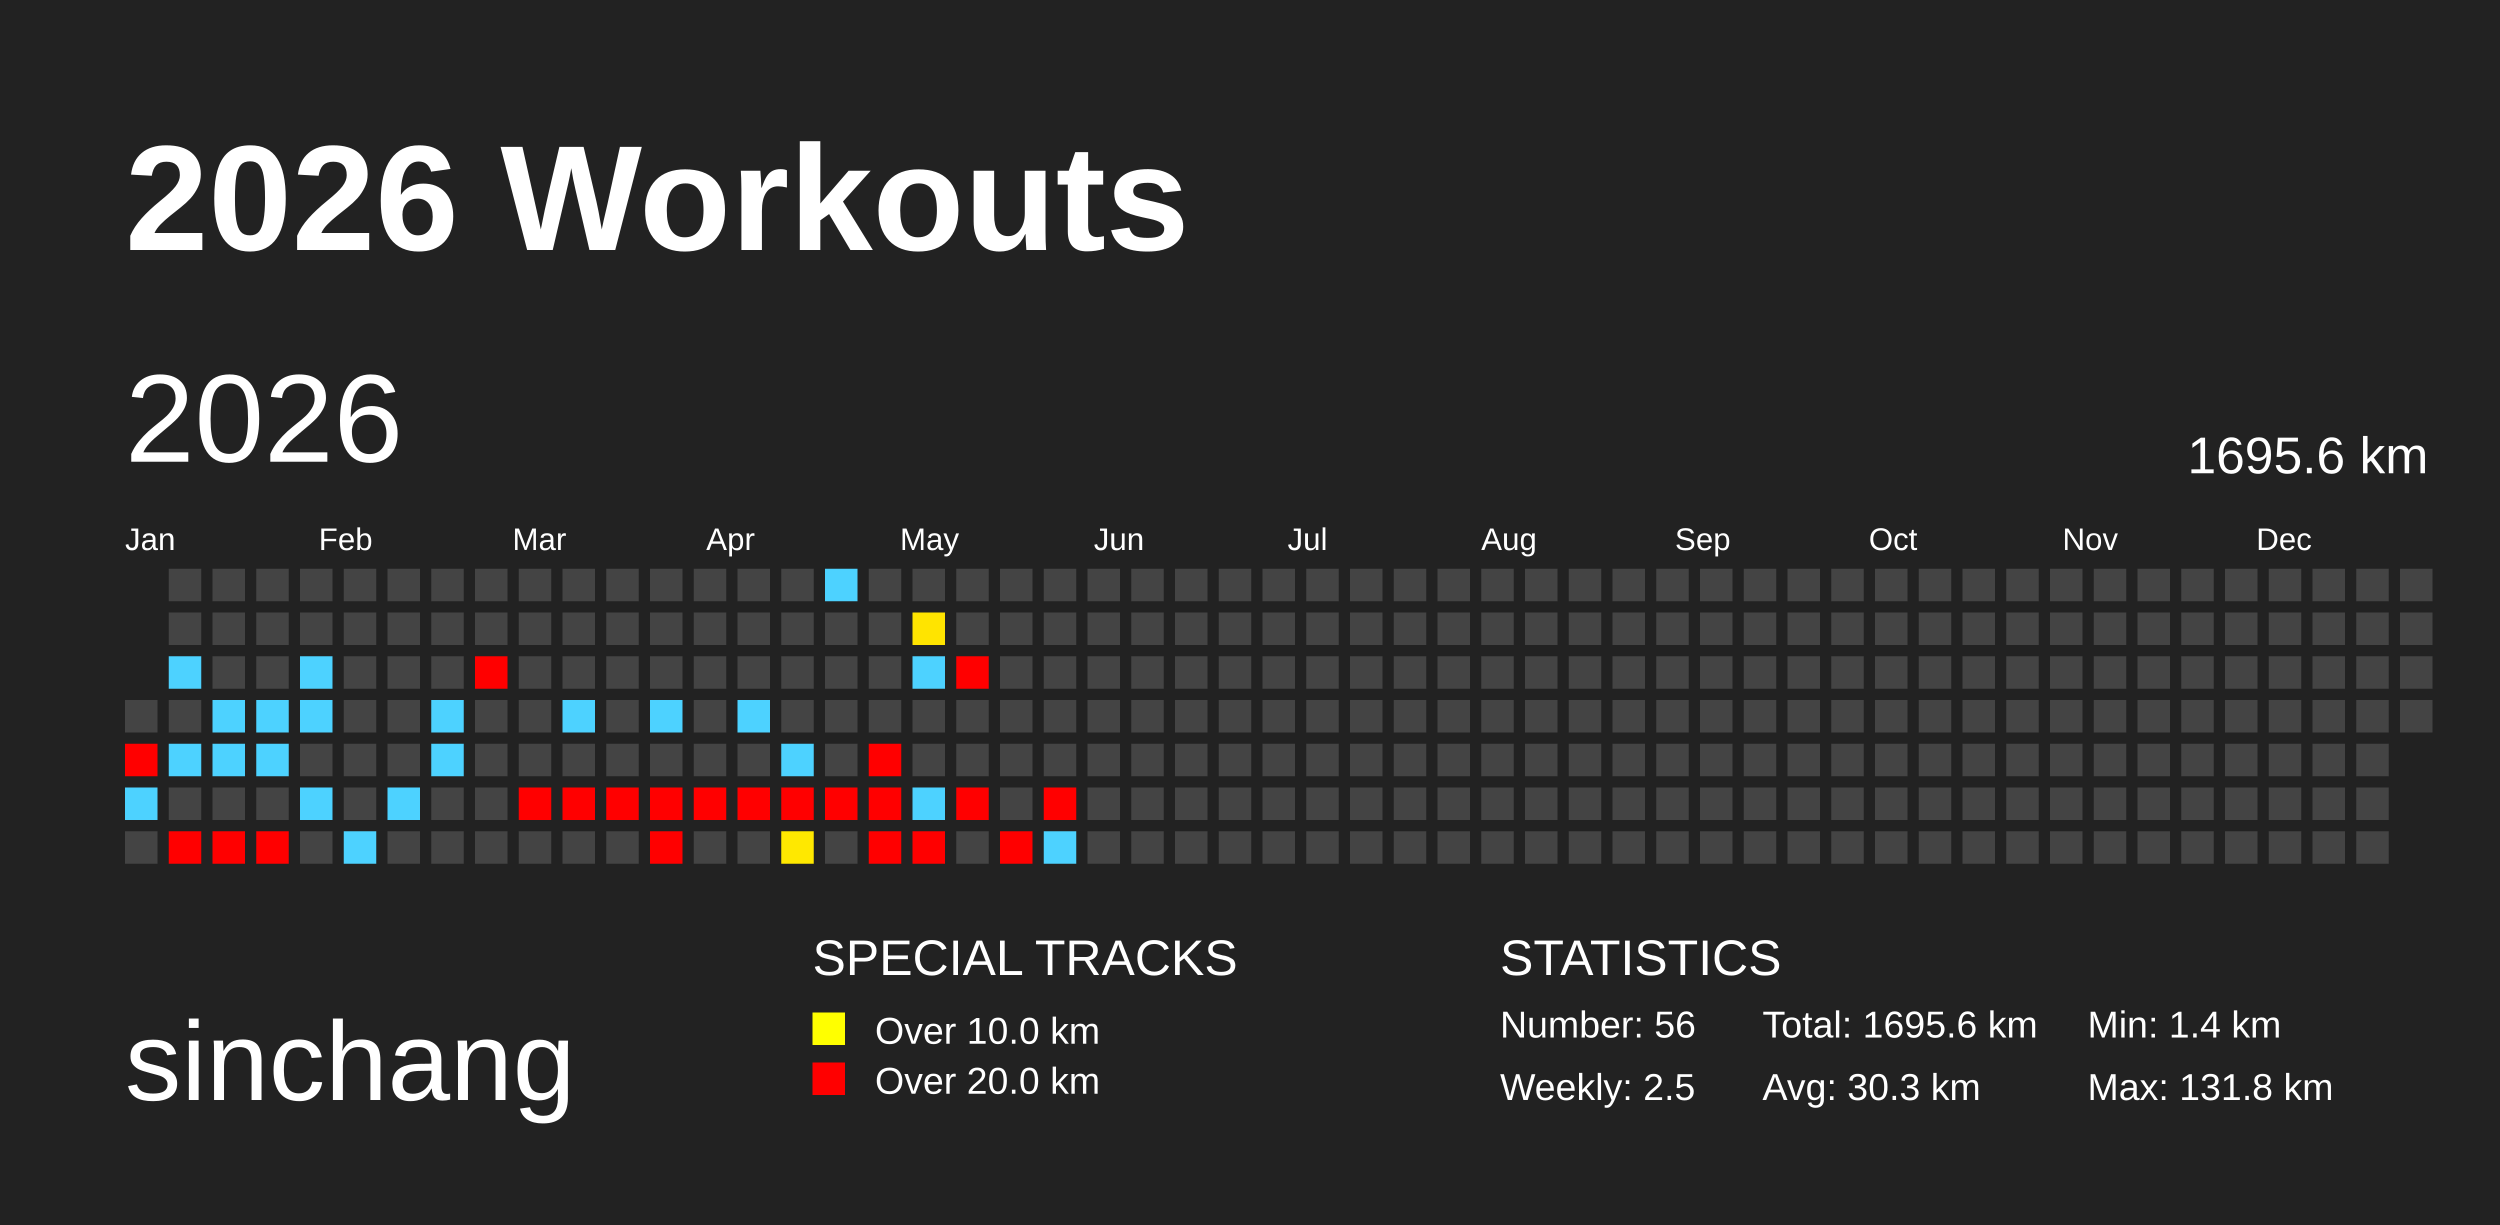
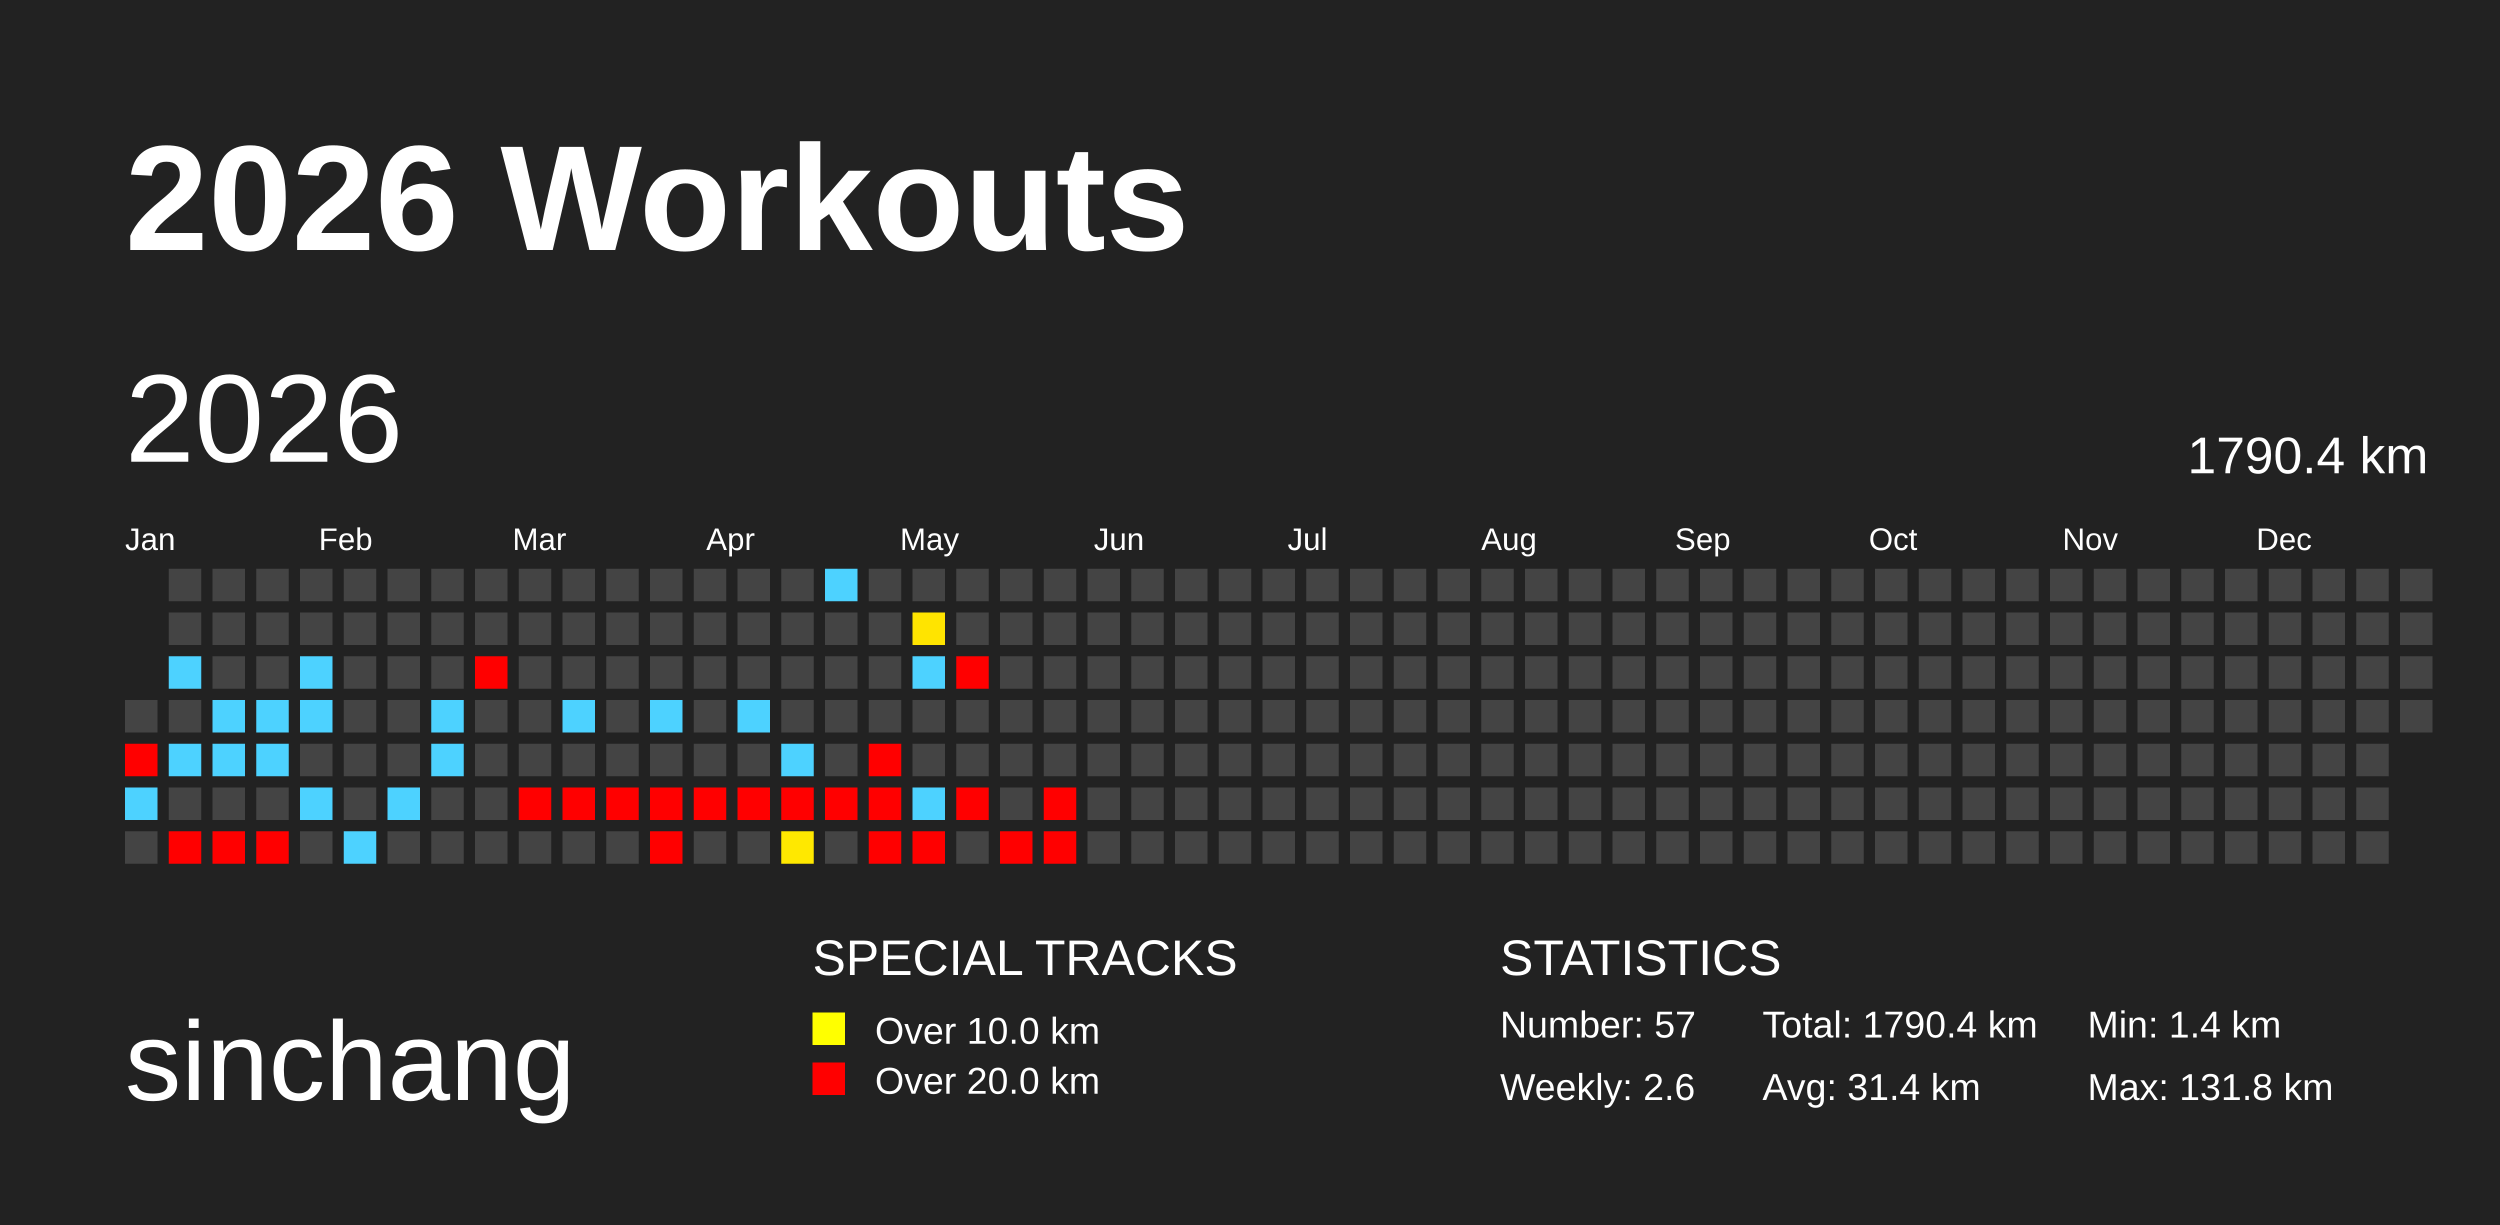
<svg xmlns="http://www.w3.org/2000/svg" baseProfile="full" height="98mm" version="1.1" viewBox="0,0,200,98" width="200mm">
  <defs>
    <pattern height="2" id="indoor-stripe" patternUnits="userSpaceOnUse" width="2">
      <line stroke="white" stroke-opacity="0.45" stroke-width="0.5" x1="0" x2="2" y1="2" y2="0" />
    </pattern>
  </defs>
  <rect fill="#222222" height="98" width="200" x="0" y="0" />
  <text fill="#FFFFFF" style="font-size:12px; font-family:Arial; font-weight:bold;" x="10" y="20">2026 Workouts</text>
  <text fill="#FFFFFF" style="font-size:9px; font-family:Arial" x="10" y="88">sinchang</text>
  <text fill="#FFFFFF" style="font-size:4px; font-family:Arial" x="65" y="78">SPECIAL TRACKS</text>
  <rect fill="yellow" height="2.6" width="2.6" x="65" y="81" />
  <text fill="#FFFFFF" style="font-size:3px; font-family:Arial" x="70" y="83.5">Over 10.0 km</text>
  <rect fill="red" height="2.6" width="2.6" x="65" y="85" />
  <text fill="#FFFFFF" style="font-size:3px; font-family:Arial" x="70" y="87.5">Over 20.0 km</text>
  <text fill="#FFFFFF" style="font-size:4px; font-family:Arial" x="120" y="78">STATISTICS</text>
-   <text fill="#FFFFFF" style="font-size:3px; font-family:Arial" x="120" y="83">Number: 56</text>
-   <text fill="#FFFFFF" style="font-size:3px; font-family:Arial" x="120" y="88">Weekly: 2.5</text>
-   <text fill="#FFFFFF" style="font-size:3px; font-family:Arial" x="141" y="83">Total: 1695.6 km</text>
-   <text fill="#FFFFFF" style="font-size:3px; font-family:Arial" x="141" y="88">Avg: 30.3 km</text>
+   <text fill="#FFFFFF" style="font-size:3px; font-family:Arial" x="120" y="83">Number: 57</text>
+   <text fill="#FFFFFF" style="font-size:3px; font-family:Arial" x="120" y="88">Weekly: 2.6</text>
+   <text fill="#FFFFFF" style="font-size:3px; font-family:Arial" x="141" y="83">Total: 1790.4 km</text>
+   <text fill="#FFFFFF" style="font-size:3px; font-family:Arial" x="141" y="88">Avg: 31.4 km</text>
  <text fill="#FFFFFF" style="font-size:3px; font-family:Arial" x="167" y="83">Min: 1.4 km</text>
  <text fill="#FFFFFF" style="font-size:3px; font-family:Arial" x="167" y="88">Max: 131.8 km</text>
  <text dominant-baseline="hanging" fill="#FFFFFF" style="font-size:10.0px; font-family:Arial;" x="10" y="30">2026</text>
-   <text dominant-baseline="hanging" fill="#FFFFFF" style="font-size:4.125px; font-family:Arial;" x="175" y="35">1695.6 km</text>
+   <text dominant-baseline="hanging" fill="#FFFFFF" style="font-size:4.125px; font-family:Arial;" x="175" y="35">1790.4 km</text>
  <text fill="#FFFFFF" style="font-size:2.5px; font-family:Arial" x="10.0" y="44">Jan</text>
  <text fill="#FFFFFF" style="font-size:2.5px; font-family:Arial" x="25.5" y="44">Feb</text>
  <text fill="#FFFFFF" style="font-size:2.5px; font-family:Arial" x="41.0" y="44">Mar</text>
  <text fill="#FFFFFF" style="font-size:2.5px; font-family:Arial" x="56.5" y="44">Apr</text>
  <text fill="#FFFFFF" style="font-size:2.5px; font-family:Arial" x="72.0" y="44">May</text>
  <text fill="#FFFFFF" style="font-size:2.5px; font-family:Arial" x="87.5" y="44">Jun</text>
  <text fill="#FFFFFF" style="font-size:2.5px; font-family:Arial" x="103.0" y="44">Jul</text>
  <text fill="#FFFFFF" style="font-size:2.5px; font-family:Arial" x="118.5" y="44">Aug</text>
  <text fill="#FFFFFF" style="font-size:2.5px; font-family:Arial" x="134.0" y="44">Sep</text>
  <text fill="#FFFFFF" style="font-size:2.5px; font-family:Arial" x="149.5" y="44">Oct</text>
  <text fill="#FFFFFF" style="font-size:2.5px; font-family:Arial" x="165.0" y="44">Nov</text>
  <text fill="#FFFFFF" style="font-size:2.5px; font-family:Arial" x="180.5" y="44">Dec</text>
  <rect fill="#444444" height="2.6" width="2.6" x="10.0" y="56.0" />
  <rect fill="red" height="2.6" width="2.6" x="10.0" y="59.5" />
  <rect fill="#4dd2ff" height="2.6" width="2.6" x="10.0" y="63.0" />
  <rect fill="#444444" height="2.6" width="2.6" x="10.0" y="66.5" />
  <rect fill="#444444" height="2.6" width="2.6" x="13.5" y="45.5" />
  <rect fill="#444444" height="2.6" width="2.6" x="13.5" y="49.0" />
  <rect fill="#4dd2ff" height="2.6" width="2.6" x="13.5" y="52.5" />
  <rect fill="#444444" height="2.6" width="2.6" x="13.5" y="56.0" />
  <rect fill="#4dd2ff" height="2.6" width="2.6" x="13.5" y="59.5" />
  <rect fill="#444444" height="2.6" width="2.6" x="13.5" y="63.0" />
  <rect fill="red" height="2.6" width="2.6" x="13.5" y="66.5" />
  <rect fill="#444444" height="2.6" width="2.6" x="17.0" y="45.5" />
  <rect fill="#444444" height="2.6" width="2.6" x="17.0" y="49.0" />
  <rect fill="#444444" height="2.6" width="2.6" x="17.0" y="52.5" />
  <rect fill="#4dd2ff" height="2.6" width="2.6" x="17.0" y="56.0" />
  <rect fill="#4dd2ff" height="2.6" width="2.6" x="17.0" y="59.5" />
  <rect fill="#444444" height="2.6" width="2.6" x="17.0" y="63.0" />
  <rect fill="red" height="2.6" width="2.6" x="17.0" y="66.5" />
  <rect fill="#444444" height="2.6" width="2.6" x="20.5" y="45.5" />
  <rect fill="#444444" height="2.6" width="2.6" x="20.5" y="49.0" />
  <rect fill="#444444" height="2.6" width="2.6" x="20.5" y="52.5" />
  <rect fill="#4dd2ff" height="2.6" width="2.6" x="20.5" y="56.0" />
  <rect fill="#4dd2ff" height="2.6" width="2.6" x="20.5" y="59.5" />
  <rect fill="#444444" height="2.6" width="2.6" x="20.5" y="63.0" />
  <rect fill="red" height="2.6" width="2.6" x="20.5" y="66.5" />
  <rect fill="#444444" height="2.6" width="2.6" x="24.0" y="45.5" />
  <rect fill="#444444" height="2.6" width="2.6" x="24.0" y="49.0" />
  <rect fill="#4dd2ff" height="2.6" width="2.6" x="24.0" y="52.5" />
  <rect fill="#4dd2ff" height="2.6" width="2.6" x="24.0" y="56.0" />
  <rect fill="#444444" height="2.6" width="2.6" x="24.0" y="59.5" />
  <rect fill="#4dd2ff" height="2.6" width="2.6" x="24.0" y="63.0" />
  <rect fill="#444444" height="2.6" width="2.6" x="24.0" y="66.5" />
  <rect fill="#444444" height="2.6" width="2.6" x="27.5" y="45.5" />
  <rect fill="#444444" height="2.6" width="2.6" x="27.5" y="49.0" />
  <rect fill="#444444" height="2.6" width="2.6" x="27.5" y="52.5" />
  <rect fill="#444444" height="2.6" width="2.6" x="27.5" y="56.0" />
  <rect fill="#444444" height="2.6" width="2.6" x="27.5" y="59.5" />
  <rect fill="#444444" height="2.6" width="2.6" x="27.5" y="63.0" />
  <rect fill="#4dd2ff" height="2.6" width="2.6" x="27.5" y="66.5" />
  <rect fill="#444444" height="2.6" width="2.6" x="31.0" y="45.5" />
  <rect fill="#444444" height="2.6" width="2.6" x="31.0" y="49.0" />
  <rect fill="#444444" height="2.6" width="2.6" x="31.0" y="52.5" />
  <rect fill="#444444" height="2.6" width="2.6" x="31.0" y="56.0" />
  <rect fill="#444444" height="2.6" width="2.6" x="31.0" y="59.5" />
  <rect fill="#4dd2ff" height="2.6" width="2.6" x="31.0" y="63.0" />
  <rect fill="#444444" height="2.6" width="2.6" x="31.0" y="66.5" />
  <rect fill="#444444" height="2.6" width="2.6" x="34.5" y="45.5" />
  <rect fill="#444444" height="2.6" width="2.6" x="34.5" y="49.0" />
  <rect fill="#444444" height="2.6" width="2.6" x="34.5" y="52.5" />
  <rect fill="#4dd2ff" height="2.6" width="2.6" x="34.5" y="56.0" />
  <rect fill="#4dd2ff" height="2.6" width="2.6" x="34.5" y="59.5" />
  <rect fill="#444444" height="2.6" width="2.6" x="34.5" y="63.0" />
  <rect fill="#444444" height="2.6" width="2.6" x="34.5" y="66.5" />
  <rect fill="#444444" height="2.6" width="2.6" x="38.0" y="45.5" />
  <rect fill="#444444" height="2.6" width="2.6" x="38.0" y="49.0" />
  <rect fill="red" height="2.6" width="2.6" x="38.0" y="52.5" />
  <rect fill="#444444" height="2.6" width="2.6" x="38.0" y="56.0" />
  <rect fill="#444444" height="2.6" width="2.6" x="38.0" y="59.5" />
  <rect fill="#444444" height="2.6" width="2.6" x="38.0" y="63.0" />
  <rect fill="#444444" height="2.6" width="2.6" x="38.0" y="66.5" />
  <rect fill="#444444" height="2.6" width="2.6" x="41.5" y="45.5" />
  <rect fill="#444444" height="2.6" width="2.6" x="41.5" y="49.0" />
  <rect fill="#444444" height="2.6" width="2.6" x="41.5" y="52.5" />
  <rect fill="#444444" height="2.6" width="2.6" x="41.5" y="56.0" />
  <rect fill="#444444" height="2.6" width="2.6" x="41.5" y="59.5" />
  <rect fill="red" height="2.6" width="2.6" x="41.5" y="63.0" />
  <rect fill="#444444" height="2.6" width="2.6" x="41.5" y="66.5" />
  <rect fill="#444444" height="2.6" width="2.6" x="45.0" y="45.5" />
  <rect fill="#444444" height="2.6" width="2.6" x="45.0" y="49.0" />
  <rect fill="#444444" height="2.6" width="2.6" x="45.0" y="52.5" />
  <rect fill="#4dd2ff" height="2.6" width="2.6" x="45.0" y="56.0" />
  <rect fill="#444444" height="2.6" width="2.6" x="45.0" y="59.5" />
  <rect fill="red" height="2.6" width="2.6" x="45.0" y="63.0" />
  <rect fill="#444444" height="2.6" width="2.6" x="45.0" y="66.5" />
  <rect fill="#444444" height="2.6" width="2.6" x="48.5" y="45.5" />
  <rect fill="#444444" height="2.6" width="2.6" x="48.5" y="49.0" />
  <rect fill="#444444" height="2.6" width="2.6" x="48.5" y="52.5" />
  <rect fill="#444444" height="2.6" width="2.6" x="48.5" y="56.0" />
  <rect fill="#444444" height="2.6" width="2.6" x="48.5" y="59.5" />
  <rect fill="red" height="2.6" width="2.6" x="48.5" y="63.0" />
  <rect fill="#444444" height="2.6" width="2.6" x="48.5" y="66.5" />
  <rect fill="#444444" height="2.6" width="2.6" x="52.0" y="45.5" />
  <rect fill="#444444" height="2.6" width="2.6" x="52.0" y="49.0" />
  <rect fill="#444444" height="2.6" width="2.6" x="52.0" y="52.5" />
  <rect fill="#4dd2ff" height="2.6" width="2.6" x="52.0" y="56.0" />
  <rect fill="#444444" height="2.6" width="2.6" x="52.0" y="59.5" />
  <rect fill="red" height="2.6" width="2.6" x="52.0" y="63.0" />
  <rect fill="red" height="2.6" width="2.6" x="52.0" y="66.5" />
  <rect fill="#444444" height="2.6" width="2.6" x="55.5" y="45.5" />
  <rect fill="#444444" height="2.6" width="2.6" x="55.5" y="49.0" />
  <rect fill="#444444" height="2.6" width="2.6" x="55.5" y="52.5" />
  <rect fill="#444444" height="2.6" width="2.6" x="55.5" y="56.0" />
  <rect fill="#444444" height="2.6" width="2.6" x="55.5" y="59.5" />
  <rect fill="red" height="2.6" width="2.6" x="55.5" y="63.0" />
  <rect fill="#444444" height="2.6" width="2.6" x="55.5" y="66.5" />
  <rect fill="#444444" height="2.6" width="2.6" x="59.0" y="45.5" />
  <rect fill="#444444" height="2.6" width="2.6" x="59.0" y="49.0" />
  <rect fill="#444444" height="2.6" width="2.6" x="59.0" y="52.5" />
  <rect fill="#4dd2ff" height="2.6" width="2.6" x="59.0" y="56.0" />
  <rect fill="#444444" height="2.6" width="2.6" x="59.0" y="59.5" />
  <rect fill="red" height="2.6" width="2.6" x="59.0" y="63.0" />
  <rect fill="#444444" height="2.6" width="2.6" x="59.0" y="66.5" />
  <rect fill="#444444" height="2.6" width="2.6" x="62.5" y="45.5" />
  <rect fill="#444444" height="2.6" width="2.6" x="62.5" y="49.0" />
  <rect fill="#444444" height="2.6" width="2.6" x="62.5" y="52.5" />
  <rect fill="#444444" height="2.6" width="2.6" x="62.5" y="56.0" />
  <rect fill="#4dd2ff" height="2.6" width="2.6" x="62.5" y="59.5" />
  <rect fill="red" height="2.6" width="2.6" x="62.5" y="63.0" />
  <rect fill="#ffe800" height="2.6" width="2.6" x="62.5" y="66.5" />
  <rect fill="#4dd2ff" height="2.6" width="2.6" x="66.0" y="45.5" />
  <rect fill="#444444" height="2.6" width="2.6" x="66.0" y="49.0" />
  <rect fill="#444444" height="2.6" width="2.6" x="66.0" y="52.5" />
  <rect fill="#444444" height="2.6" width="2.6" x="66.0" y="56.0" />
  <rect fill="#444444" height="2.6" width="2.6" x="66.0" y="59.5" />
  <rect fill="red" height="2.6" width="2.6" x="66.0" y="63.0" />
  <rect fill="#444444" height="2.6" width="2.6" x="66.0" y="66.5" />
  <rect fill="#444444" height="2.6" width="2.6" x="69.5" y="45.5" />
  <rect fill="#444444" height="2.6" width="2.6" x="69.5" y="49.0" />
  <rect fill="#444444" height="2.6" width="2.6" x="69.5" y="52.5" />
  <rect fill="#444444" height="2.6" width="2.6" x="69.5" y="56.0" />
  <rect fill="red" height="2.6" width="2.6" x="69.5" y="59.5" />
  <rect fill="red" height="2.6" width="2.6" x="69.5" y="63.0" />
  <rect fill="red" height="2.6" width="2.6" x="69.5" y="66.5" />
  <rect fill="#444444" height="2.6" width="2.6" x="73.0" y="45.5" />
  <rect fill="#ffe400" height="2.6" width="2.6" x="73.0" y="49.0" />
  <rect fill="#4dd2ff" height="2.6" width="2.6" x="73.0" y="52.5" />
  <rect fill="#444444" height="2.6" width="2.6" x="73.0" y="56.0" />
  <rect fill="#444444" height="2.6" width="2.6" x="73.0" y="59.5" />
  <rect fill="#4dd2ff" height="2.6" width="2.6" x="73.0" y="63.0" />
  <rect fill="red" height="2.6" width="2.6" x="73.0" y="66.5" />
  <rect fill="#444444" height="2.6" width="2.6" x="76.5" y="45.5" />
  <rect fill="#444444" height="2.6" width="2.6" x="76.5" y="49.0" />
  <rect fill="red" height="2.6" width="2.6" x="76.5" y="52.5" />
  <rect fill="#444444" height="2.6" width="2.6" x="76.5" y="56.0" />
  <rect fill="#444444" height="2.6" width="2.6" x="76.5" y="59.5" />
  <rect fill="red" height="2.6" width="2.6" x="76.5" y="63.0" />
  <rect fill="#444444" height="2.6" width="2.6" x="76.5" y="66.5" />
  <rect fill="#444444" height="2.6" width="2.6" x="80.0" y="45.5" />
  <rect fill="#444444" height="2.6" width="2.6" x="80.0" y="49.0" />
  <rect fill="#444444" height="2.6" width="2.6" x="80.0" y="52.5" />
  <rect fill="#444444" height="2.6" width="2.6" x="80.0" y="56.0" />
  <rect fill="#444444" height="2.6" width="2.6" x="80.0" y="59.5" />
  <rect fill="#444444" height="2.6" width="2.6" x="80.0" y="63.0" />
  <rect fill="red" height="2.6" width="2.6" x="80.0" y="66.5" />
  <rect fill="#444444" height="2.6" width="2.6" x="83.5" y="45.5" />
  <rect fill="#444444" height="2.6" width="2.6" x="83.5" y="49.0" />
  <rect fill="#444444" height="2.6" width="2.6" x="83.5" y="52.5" />
  <rect fill="#444444" height="2.6" width="2.6" x="83.5" y="56.0" />
  <rect fill="#444444" height="2.6" width="2.6" x="83.5" y="59.5" />
  <rect fill="red" height="2.6" width="2.6" x="83.5" y="63.0" />
-   <rect fill="#4dd2ff" height="2.6" width="2.6" x="83.5" y="66.5" />
+   <rect fill="red" height="2.6" width="2.6" x="83.5" y="66.5" />
  <rect fill="#444444" height="2.6" width="2.6" x="87.0" y="45.5" />
  <rect fill="#444444" height="2.6" width="2.6" x="87.0" y="49.0" />
  <rect fill="#444444" height="2.6" width="2.6" x="87.0" y="52.5" />
  <rect fill="#444444" height="2.6" width="2.6" x="87.0" y="56.0" />
  <rect fill="#444444" height="2.6" width="2.6" x="87.0" y="59.5" />
  <rect fill="#444444" height="2.6" width="2.6" x="87.0" y="63.0" />
  <rect fill="#444444" height="2.6" width="2.6" x="87.0" y="66.5" />
  <rect fill="#444444" height="2.6" width="2.6" x="90.5" y="45.5" />
  <rect fill="#444444" height="2.6" width="2.6" x="90.5" y="49.0" />
  <rect fill="#444444" height="2.6" width="2.6" x="90.5" y="52.5" />
  <rect fill="#444444" height="2.6" width="2.6" x="90.5" y="56.0" />
  <rect fill="#444444" height="2.6" width="2.6" x="90.5" y="59.5" />
  <rect fill="#444444" height="2.6" width="2.6" x="90.5" y="63.0" />
  <rect fill="#444444" height="2.6" width="2.6" x="90.5" y="66.5" />
  <rect fill="#444444" height="2.6" width="2.6" x="94.0" y="45.5" />
  <rect fill="#444444" height="2.6" width="2.6" x="94.0" y="49.0" />
  <rect fill="#444444" height="2.6" width="2.6" x="94.0" y="52.5" />
  <rect fill="#444444" height="2.6" width="2.6" x="94.0" y="56.0" />
  <rect fill="#444444" height="2.6" width="2.6" x="94.0" y="59.5" />
  <rect fill="#444444" height="2.6" width="2.6" x="94.0" y="63.0" />
  <rect fill="#444444" height="2.6" width="2.6" x="94.0" y="66.5" />
  <rect fill="#444444" height="2.6" width="2.6" x="97.5" y="45.5" />
  <rect fill="#444444" height="2.6" width="2.6" x="97.5" y="49.0" />
  <rect fill="#444444" height="2.6" width="2.6" x="97.5" y="52.5" />
  <rect fill="#444444" height="2.6" width="2.6" x="97.5" y="56.0" />
  <rect fill="#444444" height="2.6" width="2.6" x="97.5" y="59.5" />
  <rect fill="#444444" height="2.6" width="2.6" x="97.5" y="63.0" />
  <rect fill="#444444" height="2.6" width="2.6" x="97.5" y="66.5" />
  <rect fill="#444444" height="2.6" width="2.6" x="101.0" y="45.5" />
  <rect fill="#444444" height="2.6" width="2.6" x="101.0" y="49.0" />
  <rect fill="#444444" height="2.6" width="2.6" x="101.0" y="52.5" />
  <rect fill="#444444" height="2.6" width="2.6" x="101.0" y="56.0" />
  <rect fill="#444444" height="2.6" width="2.6" x="101.0" y="59.5" />
  <rect fill="#444444" height="2.6" width="2.6" x="101.0" y="63.0" />
  <rect fill="#444444" height="2.6" width="2.6" x="101.0" y="66.5" />
  <rect fill="#444444" height="2.6" width="2.6" x="104.5" y="45.5" />
  <rect fill="#444444" height="2.6" width="2.6" x="104.5" y="49.0" />
  <rect fill="#444444" height="2.6" width="2.6" x="104.5" y="52.5" />
  <rect fill="#444444" height="2.6" width="2.6" x="104.5" y="56.0" />
  <rect fill="#444444" height="2.6" width="2.6" x="104.5" y="59.5" />
  <rect fill="#444444" height="2.6" width="2.6" x="104.5" y="63.0" />
  <rect fill="#444444" height="2.6" width="2.6" x="104.5" y="66.5" />
  <rect fill="#444444" height="2.6" width="2.6" x="108.0" y="45.5" />
  <rect fill="#444444" height="2.6" width="2.6" x="108.0" y="49.0" />
  <rect fill="#444444" height="2.6" width="2.6" x="108.0" y="52.5" />
  <rect fill="#444444" height="2.6" width="2.6" x="108.0" y="56.0" />
  <rect fill="#444444" height="2.6" width="2.6" x="108.0" y="59.5" />
  <rect fill="#444444" height="2.6" width="2.6" x="108.0" y="63.0" />
  <rect fill="#444444" height="2.6" width="2.6" x="108.0" y="66.5" />
  <rect fill="#444444" height="2.6" width="2.6" x="111.5" y="45.5" />
  <rect fill="#444444" height="2.6" width="2.6" x="111.5" y="49.0" />
  <rect fill="#444444" height="2.6" width="2.6" x="111.5" y="52.5" />
  <rect fill="#444444" height="2.6" width="2.6" x="111.5" y="56.0" />
  <rect fill="#444444" height="2.6" width="2.6" x="111.5" y="59.5" />
  <rect fill="#444444" height="2.6" width="2.6" x="111.5" y="63.0" />
  <rect fill="#444444" height="2.6" width="2.6" x="111.5" y="66.5" />
  <rect fill="#444444" height="2.6" width="2.6" x="115.0" y="45.5" />
  <rect fill="#444444" height="2.6" width="2.6" x="115.0" y="49.0" />
  <rect fill="#444444" height="2.6" width="2.6" x="115.0" y="52.5" />
  <rect fill="#444444" height="2.6" width="2.6" x="115.0" y="56.0" />
  <rect fill="#444444" height="2.6" width="2.6" x="115.0" y="59.5" />
  <rect fill="#444444" height="2.6" width="2.6" x="115.0" y="63.0" />
  <rect fill="#444444" height="2.6" width="2.6" x="115.0" y="66.5" />
  <rect fill="#444444" height="2.6" width="2.6" x="118.5" y="45.5" />
  <rect fill="#444444" height="2.6" width="2.6" x="118.5" y="49.0" />
  <rect fill="#444444" height="2.6" width="2.6" x="118.5" y="52.5" />
  <rect fill="#444444" height="2.6" width="2.6" x="118.5" y="56.0" />
  <rect fill="#444444" height="2.6" width="2.6" x="118.5" y="59.5" />
  <rect fill="#444444" height="2.6" width="2.6" x="118.5" y="63.0" />
  <rect fill="#444444" height="2.6" width="2.6" x="118.5" y="66.5" />
  <rect fill="#444444" height="2.6" width="2.6" x="122.0" y="45.5" />
  <rect fill="#444444" height="2.6" width="2.6" x="122.0" y="49.0" />
  <rect fill="#444444" height="2.6" width="2.6" x="122.0" y="52.5" />
  <rect fill="#444444" height="2.6" width="2.6" x="122.0" y="56.0" />
  <rect fill="#444444" height="2.6" width="2.6" x="122.0" y="59.5" />
  <rect fill="#444444" height="2.6" width="2.6" x="122.0" y="63.0" />
  <rect fill="#444444" height="2.6" width="2.6" x="122.0" y="66.5" />
  <rect fill="#444444" height="2.6" width="2.6" x="125.5" y="45.5" />
  <rect fill="#444444" height="2.6" width="2.6" x="125.5" y="49.0" />
  <rect fill="#444444" height="2.6" width="2.6" x="125.5" y="52.5" />
  <rect fill="#444444" height="2.6" width="2.6" x="125.5" y="56.0" />
  <rect fill="#444444" height="2.6" width="2.6" x="125.5" y="59.5" />
  <rect fill="#444444" height="2.6" width="2.6" x="125.5" y="63.0" />
  <rect fill="#444444" height="2.6" width="2.6" x="125.5" y="66.5" />
  <rect fill="#444444" height="2.6" width="2.6" x="129.0" y="45.5" />
  <rect fill="#444444" height="2.6" width="2.6" x="129.0" y="49.0" />
  <rect fill="#444444" height="2.6" width="2.6" x="129.0" y="52.5" />
  <rect fill="#444444" height="2.6" width="2.6" x="129.0" y="56.0" />
  <rect fill="#444444" height="2.6" width="2.6" x="129.0" y="59.5" />
  <rect fill="#444444" height="2.6" width="2.6" x="129.0" y="63.0" />
  <rect fill="#444444" height="2.6" width="2.6" x="129.0" y="66.5" />
  <rect fill="#444444" height="2.6" width="2.6" x="132.5" y="45.5" />
  <rect fill="#444444" height="2.6" width="2.6" x="132.5" y="49.0" />
  <rect fill="#444444" height="2.6" width="2.6" x="132.5" y="52.5" />
  <rect fill="#444444" height="2.6" width="2.6" x="132.5" y="56.0" />
  <rect fill="#444444" height="2.6" width="2.6" x="132.5" y="59.5" />
  <rect fill="#444444" height="2.6" width="2.6" x="132.5" y="63.0" />
  <rect fill="#444444" height="2.6" width="2.6" x="132.5" y="66.5" />
  <rect fill="#444444" height="2.6" width="2.6" x="136.0" y="45.5" />
  <rect fill="#444444" height="2.6" width="2.6" x="136.0" y="49.0" />
  <rect fill="#444444" height="2.6" width="2.6" x="136.0" y="52.5" />
  <rect fill="#444444" height="2.6" width="2.6" x="136.0" y="56.0" />
  <rect fill="#444444" height="2.6" width="2.6" x="136.0" y="59.5" />
  <rect fill="#444444" height="2.6" width="2.6" x="136.0" y="63.0" />
  <rect fill="#444444" height="2.6" width="2.6" x="136.0" y="66.5" />
  <rect fill="#444444" height="2.6" width="2.6" x="139.5" y="45.5" />
  <rect fill="#444444" height="2.6" width="2.6" x="139.5" y="49.0" />
  <rect fill="#444444" height="2.6" width="2.6" x="139.5" y="52.5" />
  <rect fill="#444444" height="2.6" width="2.6" x="139.5" y="56.0" />
  <rect fill="#444444" height="2.6" width="2.6" x="139.5" y="59.5" />
  <rect fill="#444444" height="2.6" width="2.6" x="139.5" y="63.0" />
  <rect fill="#444444" height="2.6" width="2.6" x="139.5" y="66.5" />
  <rect fill="#444444" height="2.6" width="2.6" x="143.0" y="45.5" />
  <rect fill="#444444" height="2.6" width="2.6" x="143.0" y="49.0" />
  <rect fill="#444444" height="2.6" width="2.6" x="143.0" y="52.5" />
  <rect fill="#444444" height="2.6" width="2.6" x="143.0" y="56.0" />
  <rect fill="#444444" height="2.6" width="2.6" x="143.0" y="59.5" />
  <rect fill="#444444" height="2.6" width="2.6" x="143.0" y="63.0" />
  <rect fill="#444444" height="2.6" width="2.6" x="143.0" y="66.5" />
  <rect fill="#444444" height="2.6" width="2.6" x="146.5" y="45.5" />
  <rect fill="#444444" height="2.6" width="2.6" x="146.5" y="49.0" />
  <rect fill="#444444" height="2.6" width="2.6" x="146.5" y="52.5" />
  <rect fill="#444444" height="2.6" width="2.6" x="146.5" y="56.0" />
  <rect fill="#444444" height="2.6" width="2.6" x="146.5" y="59.5" />
  <rect fill="#444444" height="2.6" width="2.6" x="146.5" y="63.0" />
  <rect fill="#444444" height="2.6" width="2.6" x="146.5" y="66.5" />
  <rect fill="#444444" height="2.6" width="2.6" x="150.0" y="45.5" />
  <rect fill="#444444" height="2.6" width="2.6" x="150.0" y="49.0" />
  <rect fill="#444444" height="2.6" width="2.6" x="150.0" y="52.5" />
  <rect fill="#444444" height="2.6" width="2.6" x="150.0" y="56.0" />
  <rect fill="#444444" height="2.6" width="2.6" x="150.0" y="59.5" />
  <rect fill="#444444" height="2.6" width="2.6" x="150.0" y="63.0" />
  <rect fill="#444444" height="2.6" width="2.6" x="150.0" y="66.5" />
  <rect fill="#444444" height="2.6" width="2.6" x="153.5" y="45.5" />
  <rect fill="#444444" height="2.6" width="2.6" x="153.5" y="49.0" />
  <rect fill="#444444" height="2.6" width="2.6" x="153.5" y="52.5" />
  <rect fill="#444444" height="2.6" width="2.6" x="153.5" y="56.0" />
  <rect fill="#444444" height="2.6" width="2.6" x="153.5" y="59.5" />
  <rect fill="#444444" height="2.6" width="2.6" x="153.5" y="63.0" />
  <rect fill="#444444" height="2.6" width="2.6" x="153.5" y="66.5" />
  <rect fill="#444444" height="2.6" width="2.6" x="157.0" y="45.5" />
  <rect fill="#444444" height="2.6" width="2.6" x="157.0" y="49.0" />
  <rect fill="#444444" height="2.6" width="2.6" x="157.0" y="52.5" />
  <rect fill="#444444" height="2.6" width="2.6" x="157.0" y="56.0" />
  <rect fill="#444444" height="2.6" width="2.6" x="157.0" y="59.5" />
  <rect fill="#444444" height="2.6" width="2.6" x="157.0" y="63.0" />
  <rect fill="#444444" height="2.6" width="2.6" x="157.0" y="66.5" />
  <rect fill="#444444" height="2.6" width="2.6" x="160.5" y="45.5" />
  <rect fill="#444444" height="2.6" width="2.6" x="160.5" y="49.0" />
  <rect fill="#444444" height="2.6" width="2.6" x="160.5" y="52.5" />
  <rect fill="#444444" height="2.6" width="2.6" x="160.5" y="56.0" />
  <rect fill="#444444" height="2.6" width="2.6" x="160.5" y="59.5" />
  <rect fill="#444444" height="2.6" width="2.6" x="160.5" y="63.0" />
  <rect fill="#444444" height="2.6" width="2.6" x="160.5" y="66.5" />
  <rect fill="#444444" height="2.6" width="2.6" x="164.0" y="45.5" />
  <rect fill="#444444" height="2.6" width="2.6" x="164.0" y="49.0" />
  <rect fill="#444444" height="2.6" width="2.6" x="164.0" y="52.5" />
  <rect fill="#444444" height="2.6" width="2.6" x="164.0" y="56.0" />
  <rect fill="#444444" height="2.6" width="2.6" x="164.0" y="59.5" />
  <rect fill="#444444" height="2.6" width="2.6" x="164.0" y="63.0" />
  <rect fill="#444444" height="2.6" width="2.6" x="164.0" y="66.5" />
  <rect fill="#444444" height="2.6" width="2.6" x="167.5" y="45.5" />
  <rect fill="#444444" height="2.6" width="2.6" x="167.5" y="49.0" />
  <rect fill="#444444" height="2.6" width="2.6" x="167.5" y="52.5" />
  <rect fill="#444444" height="2.6" width="2.6" x="167.5" y="56.0" />
  <rect fill="#444444" height="2.6" width="2.6" x="167.5" y="59.5" />
  <rect fill="#444444" height="2.6" width="2.6" x="167.5" y="63.0" />
  <rect fill="#444444" height="2.6" width="2.6" x="167.5" y="66.5" />
  <rect fill="#444444" height="2.6" width="2.6" x="171.0" y="45.5" />
  <rect fill="#444444" height="2.6" width="2.6" x="171.0" y="49.0" />
  <rect fill="#444444" height="2.6" width="2.6" x="171.0" y="52.5" />
  <rect fill="#444444" height="2.6" width="2.6" x="171.0" y="56.0" />
  <rect fill="#444444" height="2.6" width="2.6" x="171.0" y="59.5" />
  <rect fill="#444444" height="2.6" width="2.6" x="171.0" y="63.0" />
  <rect fill="#444444" height="2.6" width="2.6" x="171.0" y="66.5" />
  <rect fill="#444444" height="2.6" width="2.6" x="174.5" y="45.5" />
  <rect fill="#444444" height="2.6" width="2.6" x="174.5" y="49.0" />
  <rect fill="#444444" height="2.6" width="2.6" x="174.5" y="52.5" />
  <rect fill="#444444" height="2.6" width="2.6" x="174.5" y="56.0" />
  <rect fill="#444444" height="2.6" width="2.6" x="174.5" y="59.5" />
  <rect fill="#444444" height="2.6" width="2.6" x="174.5" y="63.0" />
  <rect fill="#444444" height="2.6" width="2.6" x="174.5" y="66.5" />
  <rect fill="#444444" height="2.6" width="2.6" x="178.0" y="45.5" />
  <rect fill="#444444" height="2.6" width="2.6" x="178.0" y="49.0" />
  <rect fill="#444444" height="2.6" width="2.6" x="178.0" y="52.5" />
  <rect fill="#444444" height="2.6" width="2.6" x="178.0" y="56.0" />
  <rect fill="#444444" height="2.6" width="2.6" x="178.0" y="59.5" />
  <rect fill="#444444" height="2.6" width="2.6" x="178.0" y="63.0" />
  <rect fill="#444444" height="2.6" width="2.6" x="178.0" y="66.5" />
  <rect fill="#444444" height="2.6" width="2.6" x="181.5" y="45.5" />
  <rect fill="#444444" height="2.6" width="2.6" x="181.5" y="49.0" />
  <rect fill="#444444" height="2.6" width="2.6" x="181.5" y="52.5" />
  <rect fill="#444444" height="2.6" width="2.6" x="181.5" y="56.0" />
  <rect fill="#444444" height="2.6" width="2.6" x="181.5" y="59.5" />
  <rect fill="#444444" height="2.6" width="2.6" x="181.5" y="63.0" />
  <rect fill="#444444" height="2.6" width="2.6" x="181.5" y="66.5" />
  <rect fill="#444444" height="2.6" width="2.6" x="185.0" y="45.5" />
  <rect fill="#444444" height="2.6" width="2.6" x="185.0" y="49.0" />
  <rect fill="#444444" height="2.6" width="2.6" x="185.0" y="52.5" />
  <rect fill="#444444" height="2.6" width="2.6" x="185.0" y="56.0" />
  <rect fill="#444444" height="2.6" width="2.6" x="185.0" y="59.5" />
  <rect fill="#444444" height="2.6" width="2.6" x="185.0" y="63.0" />
  <rect fill="#444444" height="2.6" width="2.6" x="185.0" y="66.5" />
  <rect fill="#444444" height="2.6" width="2.6" x="188.5" y="45.5" />
  <rect fill="#444444" height="2.6" width="2.6" x="188.5" y="49.0" />
  <rect fill="#444444" height="2.6" width="2.6" x="188.5" y="52.5" />
  <rect fill="#444444" height="2.6" width="2.6" x="188.5" y="56.0" />
  <rect fill="#444444" height="2.6" width="2.6" x="188.5" y="59.5" />
  <rect fill="#444444" height="2.6" width="2.6" x="188.5" y="63.0" />
  <rect fill="#444444" height="2.6" width="2.6" x="188.5" y="66.5" />
  <rect fill="#444444" height="2.6" width="2.6" x="192.0" y="45.5" />
  <rect fill="#444444" height="2.6" width="2.6" x="192.0" y="49.0" />
  <rect fill="#444444" height="2.6" width="2.6" x="192.0" y="52.5" />
  <rect fill="#444444" height="2.6" width="2.6" x="192.0" y="56.0" />
</svg>
